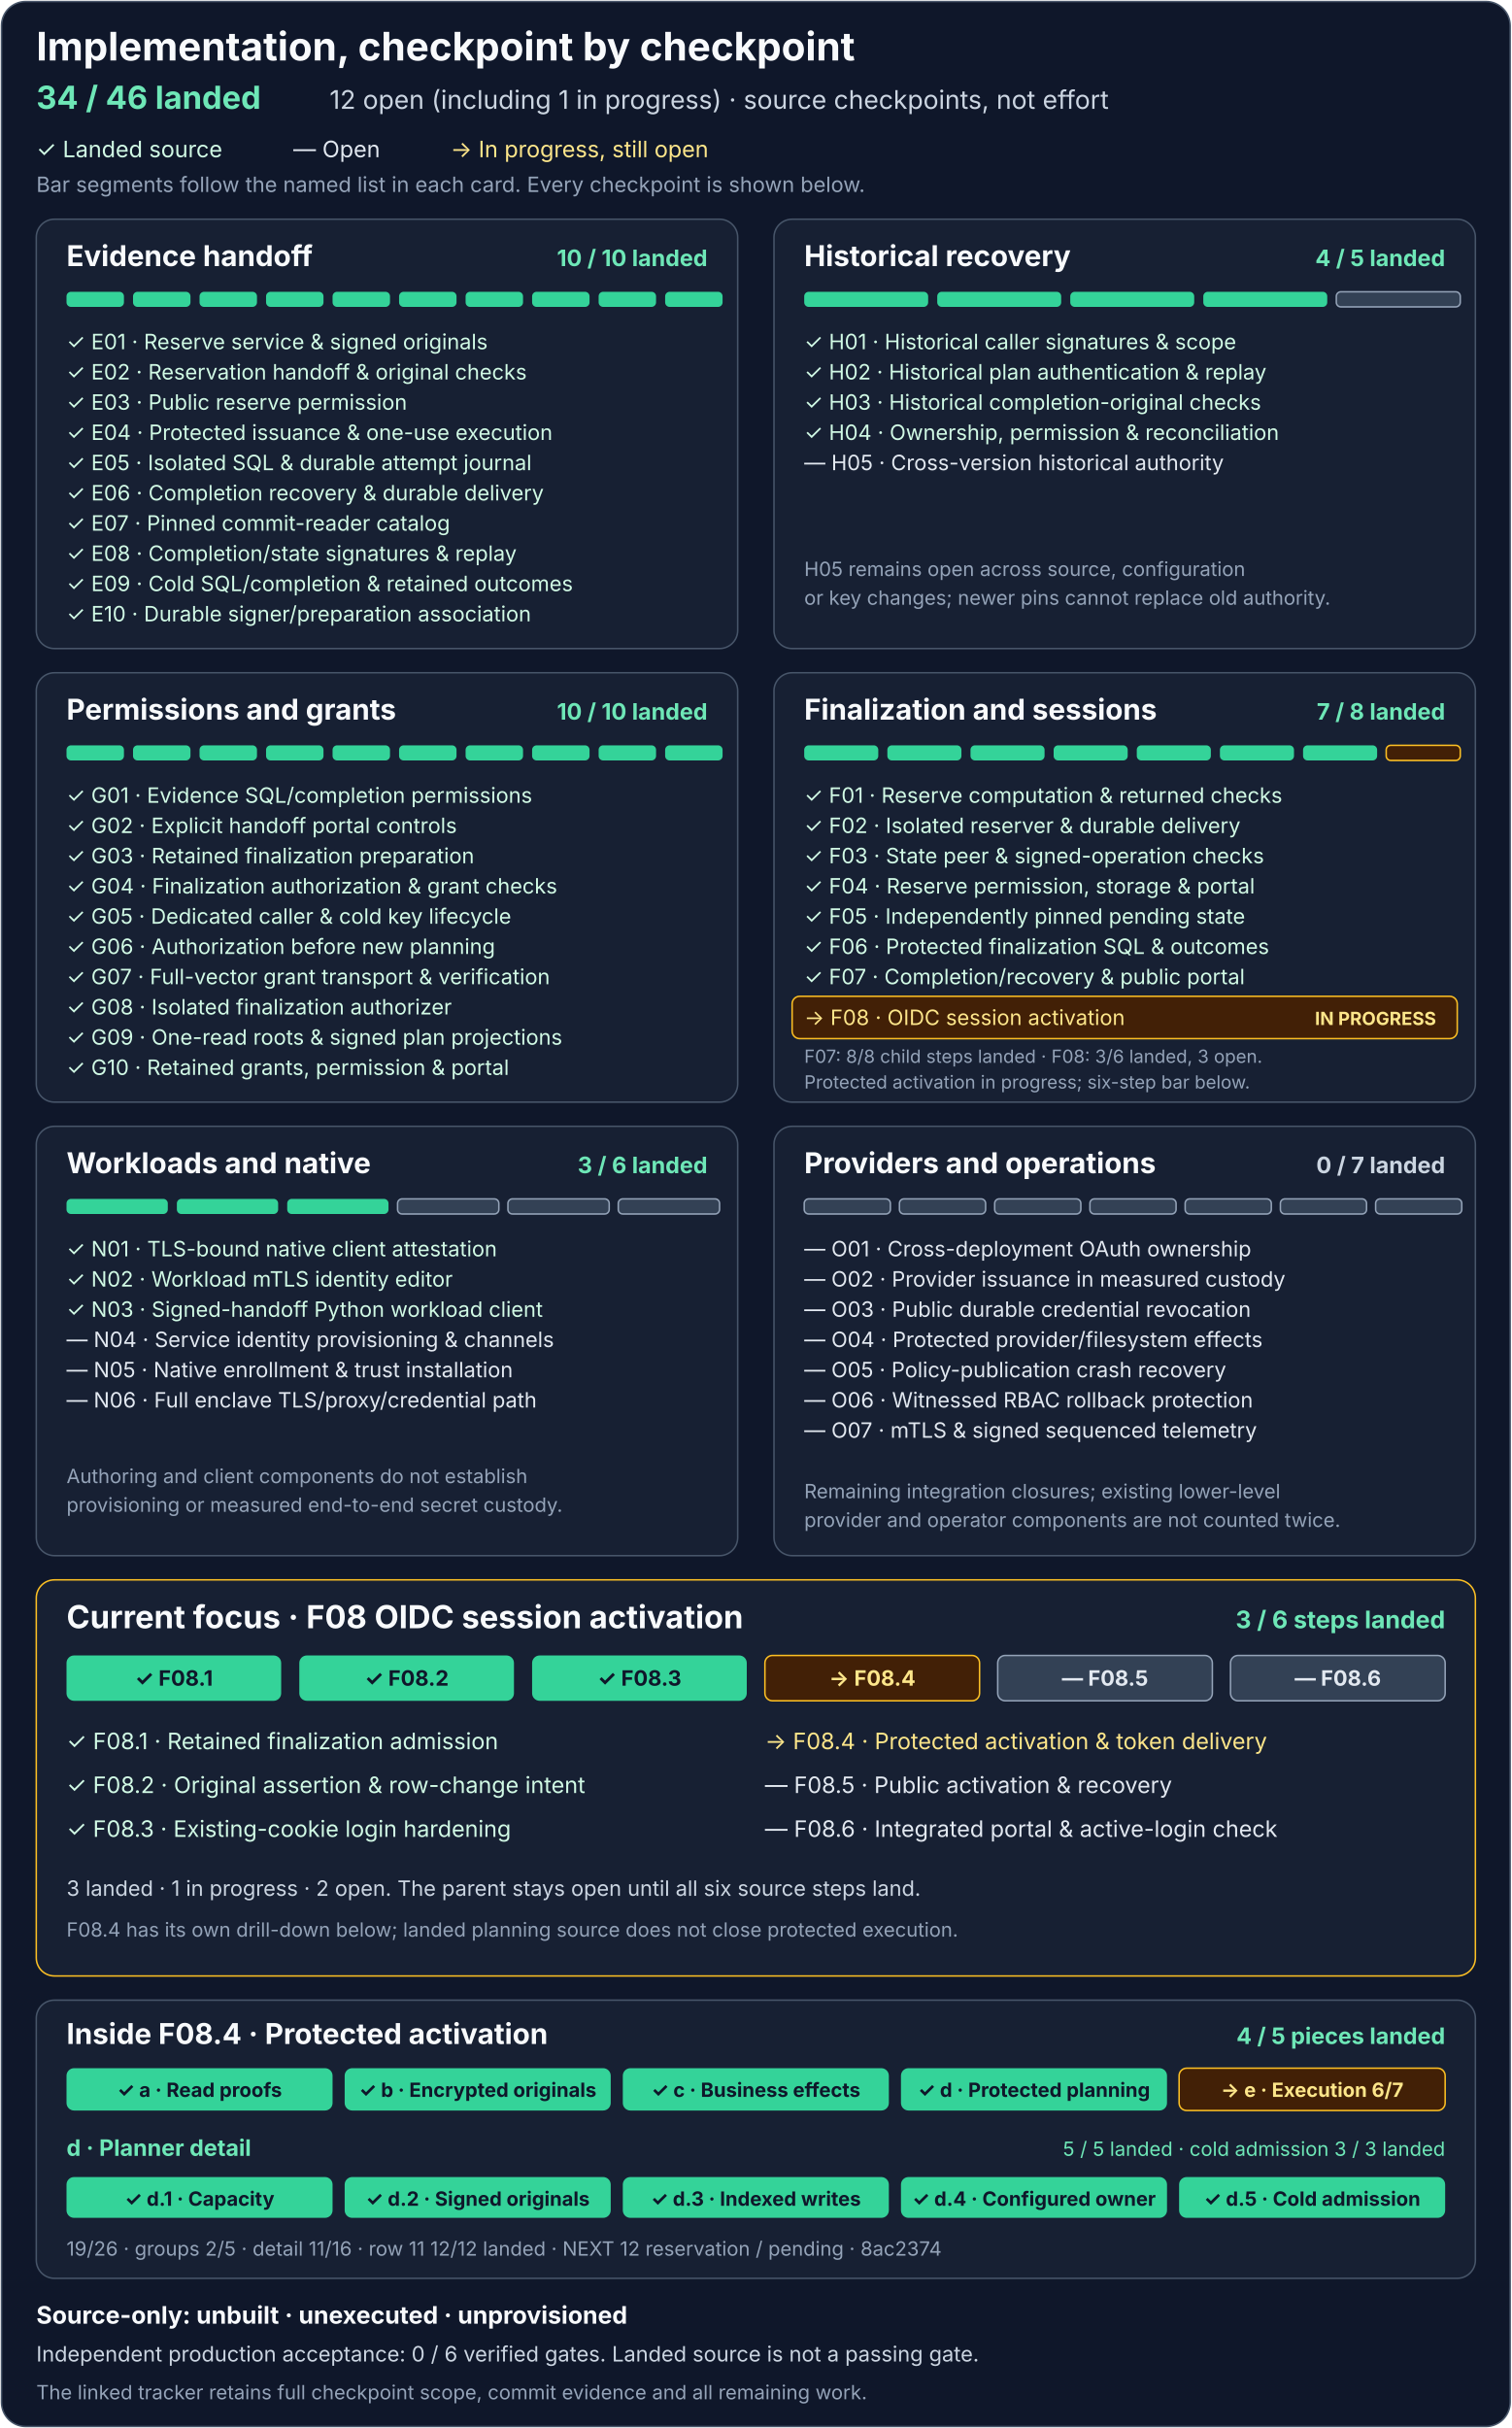
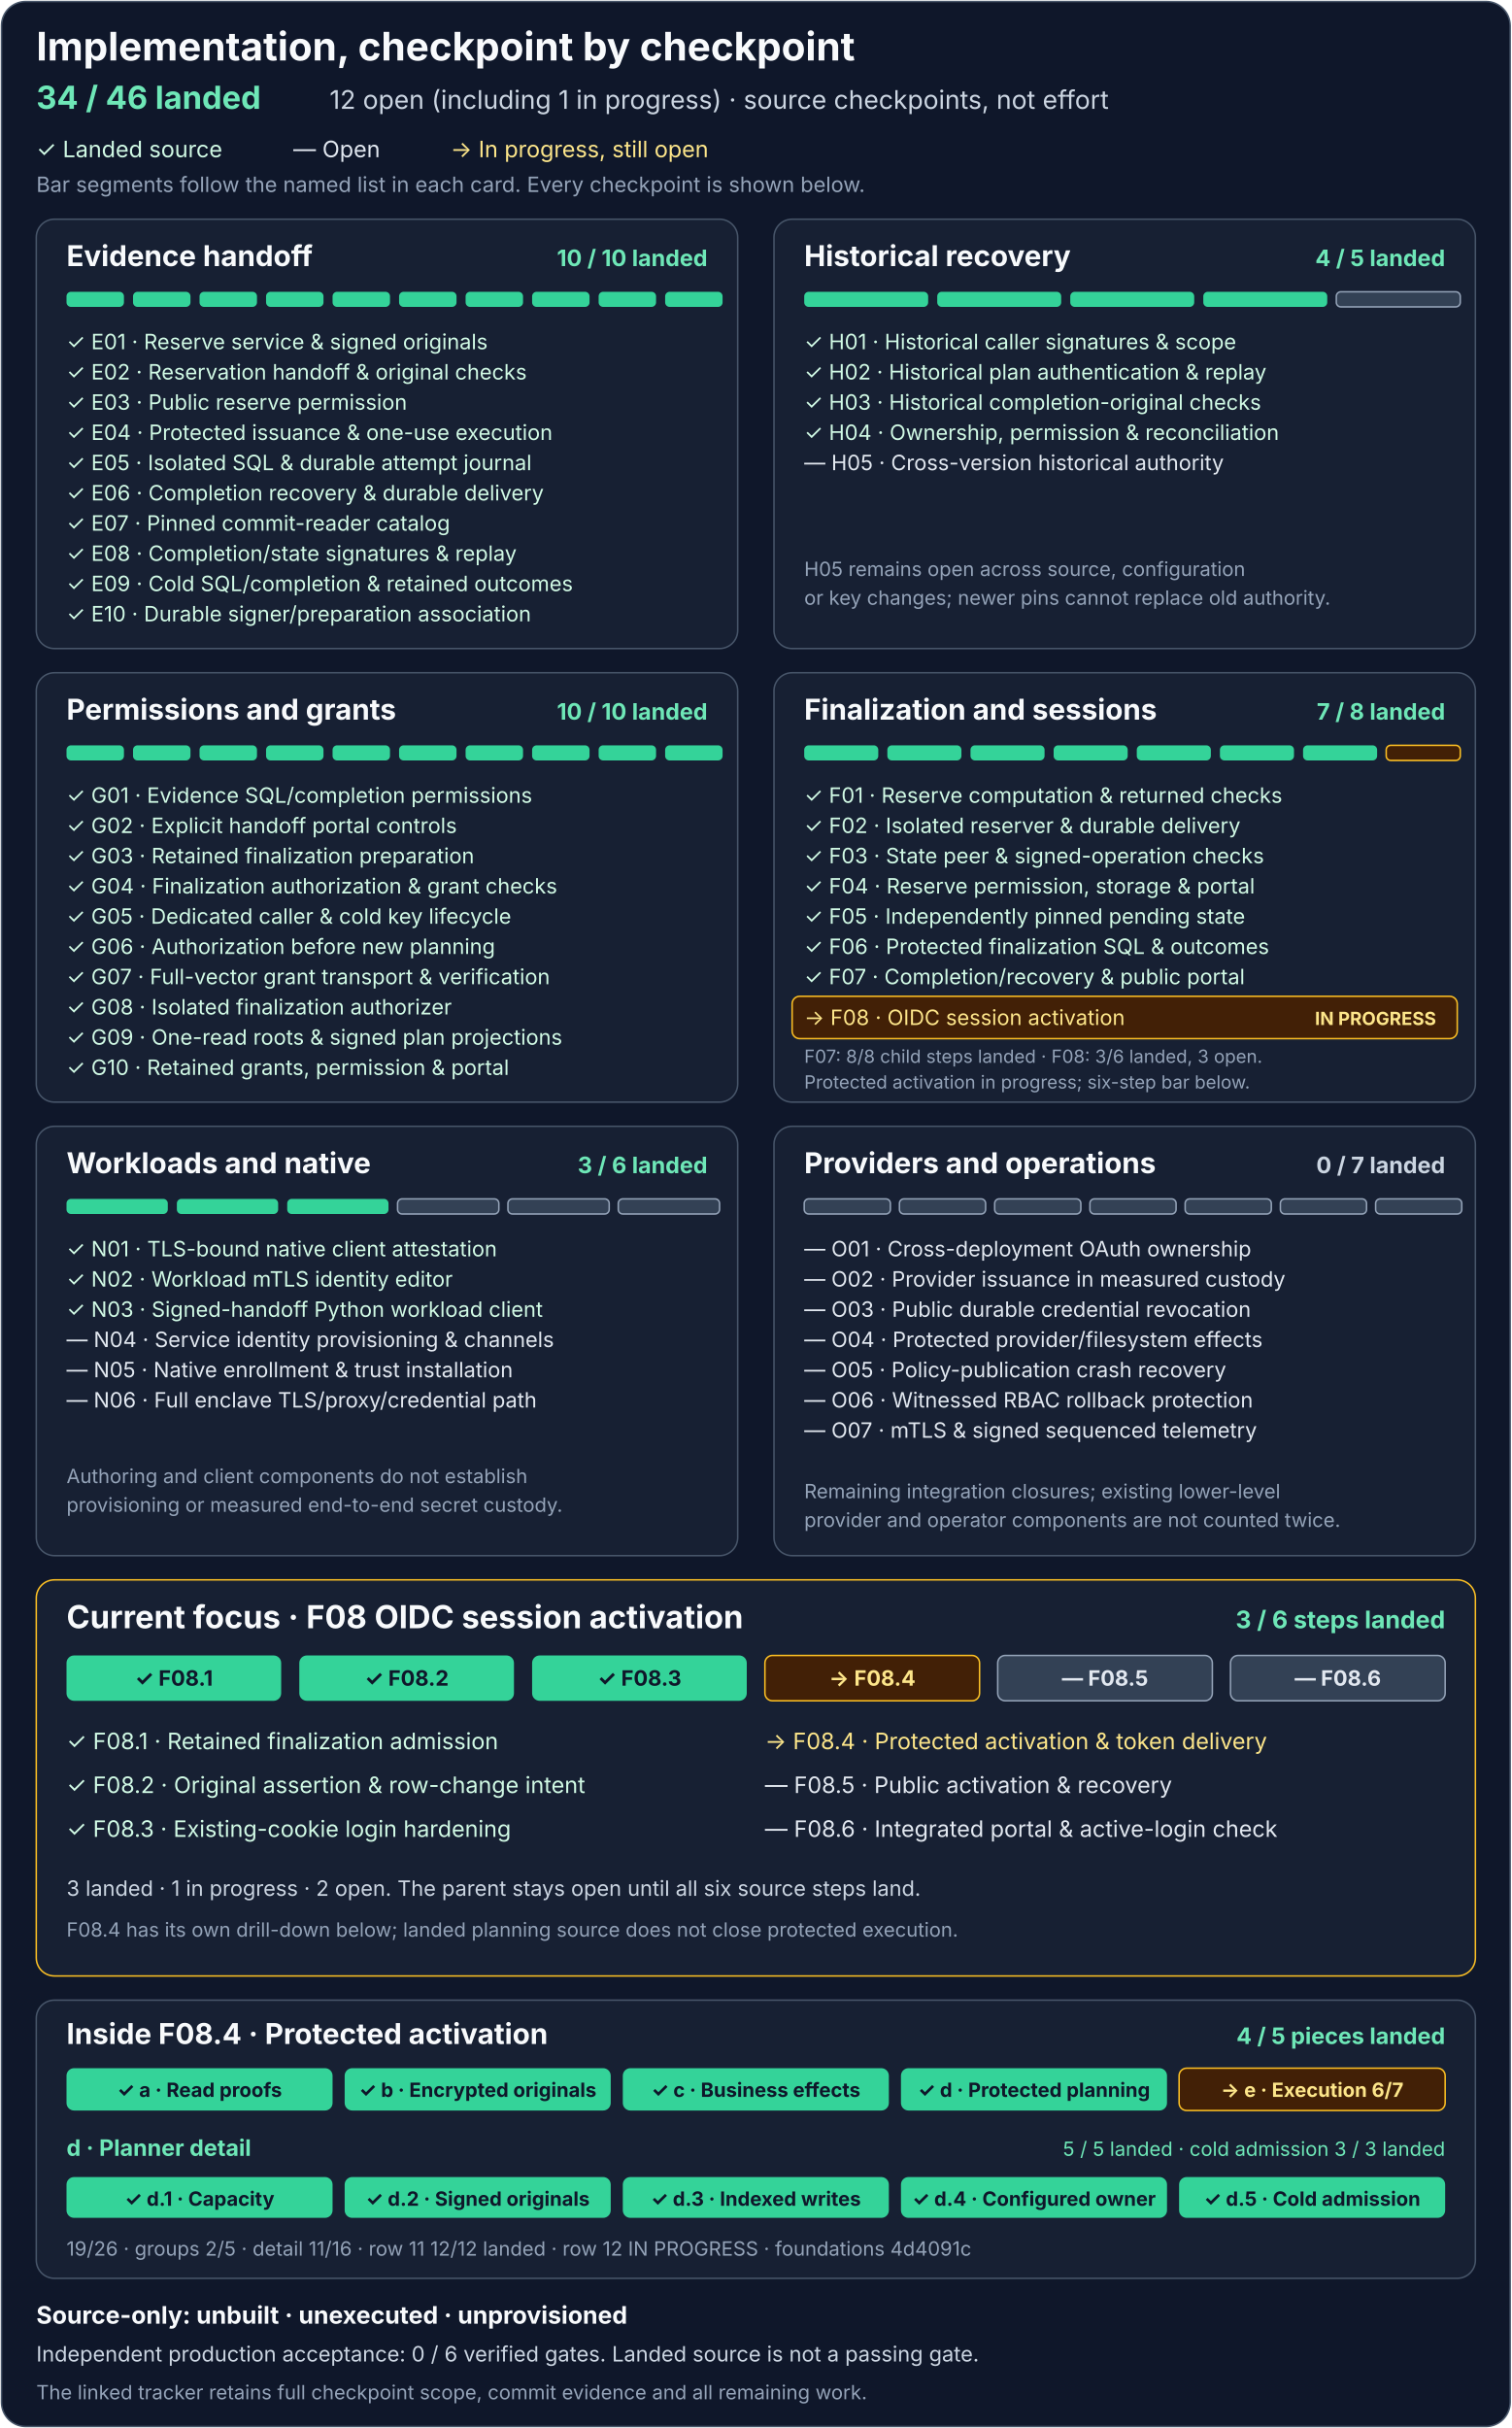
<svg xmlns="http://www.w3.org/2000/svg" width="1000" height="1606" viewBox="0 0 1000 1606" role="img" aria-labelledby="title description">
  <rect x="1" y="1" width="998" height="1604" rx="16" fill="#0f172a" stroke="#475569" />
  <g font-family="system-ui, -apple-system, Segoe UI, sans-serif">
    <text x="24" y="40" fill="#f8fafc" font-size="26" font-weight="700">Implementation, checkpoint by checkpoint</text>
    <text x="24" y="72" fill="#6ee7b7" font-size="21" font-weight="700">34 / 46 landed</text>
    <text x="218" y="72" fill="#cbd5e1" font-size="17">12 open (including 1 in progress) · source checkpoints, not effort</text>
    <text x="24" y="104" fill="#d1fae5" font-size="15">✓ Landed source</text>
    <text x="194" y="104" fill="#e2e8f0" font-size="15">— Open</text>
    <text x="298" y="104" fill="#fde68a" font-size="15">→ In progress, still open</text>
    <text x="24" y="127" fill="#94a3b8" font-size="14">Bar segments follow the named list in each card. Every checkpoint is shown below.</text>
    <g transform="translate(24 145)" aria-labelledby="e-title">
      <rect width="464" height="284" rx="12" fill="#172033" stroke="#475569" />
      <text id="e-title" x="20" y="31" fill="#f8fafc" font-size="19" font-weight="700">Evidence handoff</text>
      <text x="444" y="31" text-anchor="end" fill="#6ee7b7" font-size="15" font-weight="700">10 / 10 landed</text>
      <g fill="#34d399">
        <rect x="20" y="48" width="38" height="10" rx="3" />
        <rect x="64" y="48" width="38" height="10" rx="3" />
        <rect x="108" y="48" width="38" height="10" rx="3" />
        <rect x="152" y="48" width="38" height="10" rx="3" />
        <rect x="196" y="48" width="38" height="10" rx="3" />
        <rect x="240" y="48" width="38" height="10" rx="3" />
        <rect x="284" y="48" width="38" height="10" rx="3" />
        <rect x="328" y="48" width="38" height="10" rx="3" />
        <rect x="372" y="48" width="38" height="10" rx="3" />
        <rect x="416" y="48" width="38" height="10" rx="3" />
      </g>
      <g fill="#d1fae5" font-size="14">
        <text x="20" y="86">✓ E01 · Reserve service &amp; signed originals</text>
        <text x="20" y="106">✓ E02 · Reservation handoff &amp; original checks</text>
        <text x="20" y="126">✓ E03 · Public reserve permission</text>
        <text x="20" y="146">✓ E04 · Protected issuance &amp; one-use execution</text>
        <text x="20" y="166">✓ E05 · Isolated SQL &amp; durable attempt journal</text>
        <text x="20" y="186">✓ E06 · Completion recovery &amp; durable delivery</text>
        <text x="20" y="206">✓ E07 · Pinned commit-reader catalog</text>
        <text x="20" y="226">✓ E08 · Completion/state signatures &amp; replay</text>
        <text x="20" y="246">✓ E09 · Cold SQL/completion &amp; retained outcomes</text>
        <text x="20" y="266">✓ E10 · Durable signer/preparation association</text>
      </g>
    </g>
    <g transform="translate(512 145)" aria-labelledby="h-title">
      <rect width="464" height="284" rx="12" fill="#172033" stroke="#475569" />
      <text id="h-title" x="20" y="31" fill="#f8fafc" font-size="19" font-weight="700">Historical recovery</text>
      <text x="444" y="31" text-anchor="end" fill="#6ee7b7" font-size="15" font-weight="700">4 / 5 landed</text>
      <g fill="#34d399">
        <rect x="20" y="48" width="82" height="10" rx="3" />
        <rect x="108" y="48" width="82" height="10" rx="3" />
        <rect x="196" y="48" width="82" height="10" rx="3" />
        <rect x="284" y="48" width="82" height="10" rx="3" />
        <rect x="372" y="48" width="82" height="10" rx="3" fill="#334155" stroke="#94a3b8" />
      </g>
      <g fill="#d1fae5" font-size="14">
        <text x="20" y="86">✓ H01 · Historical caller signatures &amp; scope</text>
        <text x="20" y="106">✓ H02 · Historical plan authentication &amp; replay</text>
        <text x="20" y="126">✓ H03 · Historical completion-original checks</text>
        <text x="20" y="146">✓ H04 · Ownership, permission &amp; reconciliation</text>
      </g>
      <text x="20" y="166" fill="#e2e8f0" font-size="14">— H05 · Cross-version historical authority</text>
      <text x="20" y="236" fill="#94a3b8" font-size="13">H05 remains open across source, configuration</text>
      <text x="20" y="255" fill="#94a3b8" font-size="13">or key changes; newer pins cannot replace old authority.</text>
    </g>
    <g transform="translate(24 445)" aria-labelledby="g-title">
      <rect width="464" height="284" rx="12" fill="#172033" stroke="#475569" />
      <text id="g-title" x="20" y="31" fill="#f8fafc" font-size="19" font-weight="700">Permissions and grants</text>
      <text x="444" y="31" text-anchor="end" fill="#6ee7b7" font-size="15" font-weight="700">10 / 10 landed</text>
      <g fill="#34d399">
        <rect x="20" y="48" width="38" height="10" rx="3" />
        <rect x="64" y="48" width="38" height="10" rx="3" />
        <rect x="108" y="48" width="38" height="10" rx="3" />
        <rect x="152" y="48" width="38" height="10" rx="3" />
        <rect x="196" y="48" width="38" height="10" rx="3" />
        <rect x="240" y="48" width="38" height="10" rx="3" />
        <rect x="284" y="48" width="38" height="10" rx="3" />
        <rect x="328" y="48" width="38" height="10" rx="3" />
        <rect x="372" y="48" width="38" height="10" rx="3" />
        <rect x="416" y="48" width="38" height="10" rx="3" />
      </g>
      <g fill="#d1fae5" font-size="14">
        <text x="20" y="86">✓ G01 · Evidence SQL/completion permissions</text>
        <text x="20" y="106">✓ G02 · Explicit handoff portal controls</text>
        <text x="20" y="126">✓ G03 · Retained finalization preparation</text>
        <text x="20" y="146">✓ G04 · Finalization authorization &amp; grant checks</text>
        <text x="20" y="166">✓ G05 · Dedicated caller &amp; cold key lifecycle</text>
        <text x="20" y="186">✓ G06 · Authorization before new planning</text>
        <text x="20" y="206">✓ G07 · Full-vector grant transport &amp; verification</text>
        <text x="20" y="226">✓ G08 · Isolated finalization authorizer</text>
        <text x="20" y="246">✓ G09 · One-read roots &amp; signed plan projections</text>
        <text x="20" y="266">✓ G10 · Retained grants, permission &amp; portal</text>
      </g>
    </g>
    <g transform="translate(512 445)" aria-labelledby="f-title">
      <rect width="464" height="284" rx="12" fill="#172033" stroke="#475569" />
      <text id="f-title" x="20" y="31" fill="#f8fafc" font-size="19" font-weight="700">Finalization and sessions</text>
      <text x="444" y="31" text-anchor="end" fill="#6ee7b7" font-size="15" font-weight="700">7 / 8 landed</text>
      <g fill="#34d399">
        <rect x="20" y="48" width="49" height="10" rx="3" />
        <rect x="75" y="48" width="49" height="10" rx="3" />
        <rect x="130" y="48" width="49" height="10" rx="3" />
        <rect x="185" y="48" width="49" height="10" rx="3" />
        <rect x="240" y="48" width="49" height="10" rx="3" />
        <rect x="295" y="48" width="49" height="10" rx="3" />
        <rect x="350" y="48" width="49" height="10" rx="3" />
        <rect x="405" y="48" width="49" height="10" rx="3" fill="#422006" stroke="#fbbf24" />
      </g>
      <g fill="#d1fae5" font-size="14">
        <text x="20" y="86">✓ F01 · Reserve computation &amp; returned checks</text>
        <text x="20" y="106">✓ F02 · Isolated reserver &amp; durable delivery</text>
        <text x="20" y="126">✓ F03 · State peer &amp; signed-operation checks</text>
        <text x="20" y="146">✓ F04 · Reserve permission, storage &amp; portal</text>
        <text x="20" y="166">✓ F05 · Independently pinned pending state</text>
        <text x="20" y="186">✓ F06 · Protected finalization SQL &amp; outcomes</text>
        <text x="20" y="206">✓ F07 · Completion/recovery &amp; public portal</text>
      </g>
      <rect x="12" y="214" width="440" height="28" rx="5" fill="#422006" stroke="#fbbf24" />
      <text x="20" y="233" fill="#fde68a" font-size="14">→ F08 · OIDC session activation</text>
      <text x="438" y="233" text-anchor="end" fill="#fde68a" font-size="12" font-weight="700">IN PROGRESS</text>
      <text x="20" y="258" fill="#94a3b8" font-size="12">F07: 8/8 child steps landed · F08: 3/6 landed, 3 open.</text>
      <text x="20" y="275" fill="#94a3b8" font-size="12">Protected activation in progress; six-step bar below.</text>
    </g>
    <g transform="translate(24 745)" aria-labelledby="n-title">
      <rect width="464" height="284" rx="12" fill="#172033" stroke="#475569" />
      <text id="n-title" x="20" y="31" fill="#f8fafc" font-size="19" font-weight="700">Workloads and native</text>
      <text x="444" y="31" text-anchor="end" fill="#6ee7b7" font-size="15" font-weight="700">3 / 6 landed</text>
      <g>
        <rect x="20" y="48" width="67" height="10" rx="3" fill="#34d399" />
        <rect x="93" y="48" width="67" height="10" rx="3" fill="#34d399" />
        <rect x="166" y="48" width="67" height="10" rx="3" fill="#34d399" />
        <rect x="239" y="48" width="67" height="10" rx="3" fill="#334155" stroke="#94a3b8" />
        <rect x="312" y="48" width="67" height="10" rx="3" fill="#334155" stroke="#94a3b8" />
        <rect x="385" y="48" width="67" height="10" rx="3" fill="#334155" stroke="#94a3b8" />
      </g>
      <g fill="#d1fae5" font-size="14">
        <text x="20" y="86">✓ N01 · TLS-bound native client attestation</text>
        <text x="20" y="106">✓ N02 · Workload mTLS identity editor</text>
        <text x="20" y="126">✓ N03 · Signed-handoff Python workload client</text>
      </g>
      <g fill="#e2e8f0" font-size="14">
        <text x="20" y="146">— N04 · Service identity provisioning &amp; channels</text>
        <text x="20" y="166">— N05 · Native enrollment &amp; trust installation</text>
        <text x="20" y="186">— N06 · Full enclave TLS/proxy/credential path</text>
      </g>
      <text x="20" y="236" fill="#94a3b8" font-size="13">Authoring and client components do not establish</text>
      <text x="20" y="255" fill="#94a3b8" font-size="13">provisioning or measured end-to-end secret custody.</text>
    </g>
    <g transform="translate(512 745)" aria-labelledby="o-title">
      <rect width="464" height="284" rx="12" fill="#172033" stroke="#475569" />
      <text id="o-title" x="20" y="31" fill="#f8fafc" font-size="19" font-weight="700">Providers and operations</text>
      <text x="444" y="31" text-anchor="end" fill="#cbd5e1" font-size="15" font-weight="700">0 / 7 landed</text>
      <g fill="#334155" stroke="#94a3b8">
        <rect x="20" y="48" width="57" height="10" rx="3" />
        <rect x="83" y="48" width="57" height="10" rx="3" />
        <rect x="146" y="48" width="57" height="10" rx="3" />
        <rect x="209" y="48" width="57" height="10" rx="3" />
        <rect x="272" y="48" width="57" height="10" rx="3" />
        <rect x="335" y="48" width="57" height="10" rx="3" />
        <rect x="398" y="48" width="57" height="10" rx="3" />
      </g>
      <g fill="#e2e8f0" font-size="14">
        <text x="20" y="86">— O01 · Cross-deployment OAuth ownership</text>
        <text x="20" y="106">— O02 · Provider issuance in measured custody</text>
        <text x="20" y="126">— O03 · Public durable credential revocation</text>
        <text x="20" y="146">— O04 · Protected provider/filesystem effects</text>
        <text x="20" y="166">— O05 · Policy-publication crash recovery</text>
        <text x="20" y="186">— O06 · Witnessed RBAC rollback protection</text>
        <text x="20" y="206">— O07 · mTLS &amp; signed sequenced telemetry</text>
      </g>
      <text x="20" y="246" fill="#94a3b8" font-size="13">Remaining integration closures; existing lower-level</text>
      <text x="20" y="265" fill="#94a3b8" font-size="13">provider and operator components are not counted twice.</text>
    </g>
    <g transform="translate(24 1045)" aria-labelledby="f08-title">
      <rect width="952" height="262" rx="12" fill="#172033" stroke="#fbbf24" />
      <text id="f08-title" x="20" y="32" fill="#f8fafc" font-size="21" font-weight="700">Current focus · F08 OIDC session activation</text>
      <text x="932" y="32" text-anchor="end" fill="#6ee7b7" font-size="16" font-weight="700">3 / 6 steps landed</text>
      <g>
        <rect x="20" y="50" width="142" height="30" rx="5" fill="#34d399" />
        <rect x="174" y="50" width="142" height="30" rx="5" fill="#34d399" />
        <rect x="328" y="50" width="142" height="30" rx="5" fill="#34d399" />
        <rect x="482" y="50" width="142" height="30" rx="5" fill="#422006" stroke="#fbbf24" />
        <rect x="636" y="50" width="142" height="30" rx="5" fill="#334155" stroke="#94a3b8" />
        <rect x="790" y="50" width="142" height="30" rx="5" fill="#334155" stroke="#94a3b8" />
      </g>
      <g text-anchor="middle" font-size="14" font-weight="700">
        <text x="91" y="70" fill="#0f172a">✓ F08.1</text>
        <text x="245" y="70" fill="#0f172a">✓ F08.2</text>
        <text x="399" y="70" fill="#0f172a">✓ F08.3</text>
        <text x="553" y="70" fill="#fde68a">→ F08.4</text>
        <text x="707" y="70" fill="#e2e8f0">— F08.5</text>
        <text x="861" y="70" fill="#e2e8f0">— F08.6</text>
      </g>
      <g font-size="15">
        <text x="20" y="112" fill="#d1fae5">✓ F08.1 · Retained finalization admission</text>
        <text x="20" y="141" fill="#d1fae5">✓ F08.2 · Original assertion &amp; row-change intent</text>
        <text x="20" y="170" fill="#d1fae5">✓ F08.3 · Existing-cookie login hardening</text>
        <text x="482" y="112" fill="#fde68a">→ F08.4 · Protected activation &amp; token delivery</text>
        <text x="482" y="141" fill="#e2e8f0">— F08.5 · Public activation &amp; recovery</text>
        <text x="482" y="170" fill="#e2e8f0">— F08.6 · Integrated portal &amp; active-login check</text>
      </g>
      <text x="20" y="209" fill="#cbd5e1" font-size="14">3 landed · 1 in progress · 2 open. The parent stays open until all six source steps land.</text>
      <text x="20" y="236" fill="#94a3b8" font-size="13">F08.4 has its own drill-down below; landed planning source does not close protected execution.</text>
    </g>
    <g transform="translate(24 1323)" aria-labelledby="f084-title">
      <rect width="952" height="184" rx="12" fill="#172033" stroke="#475569" />
      <text id="f084-title" x="20" y="29" fill="#f8fafc" font-size="19" font-weight="700">Inside F08.4 · Protected activation</text>
      <text x="932" y="29" text-anchor="end" fill="#6ee7b7" font-size="15" font-weight="700">4 / 5 pieces landed</text>
      <g>
        <rect x="20" y="45" width="176" height="28" rx="5" fill="#34d399" />
        <rect x="204" y="45" width="176" height="28" rx="5" fill="#34d399" />
        <rect x="388" y="45" width="176" height="28" rx="5" fill="#34d399" />
        <rect x="572" y="45" width="176" height="28" rx="5" fill="#34d399" />
        <rect x="756" y="45" width="176" height="28" rx="5" fill="#422006" stroke="#fbbf24" />
      </g>
      <g text-anchor="middle" font-size="13" font-weight="700">
        <text x="108" y="64" fill="#0f172a">✓ a · Read proofs</text>
        <text x="292" y="64" fill="#0f172a">✓ b · Encrypted originals</text>
        <text x="476" y="64" fill="#0f172a">✓ c · Business effects</text>
        <text x="660" y="64" fill="#0f172a">✓ d · Protected planning</text>
        <text x="844" y="64" fill="#fde68a">→ e · Execution 6/7</text>
      </g>
      <text x="20" y="103" fill="#6ee7b7" font-size="15" font-weight="700">d · Planner detail</text>
      <text x="932" y="103" text-anchor="end" fill="#6ee7b7" font-size="13">5 / 5 landed · cold admission 3 / 3 landed</text>
      <g>
        <rect x="20" y="117" width="176" height="27" rx="5" fill="#34d399" />
        <rect x="204" y="117" width="176" height="27" rx="5" fill="#34d399" />
        <rect x="388" y="117" width="176" height="27" rx="5" fill="#34d399" />
        <rect x="572" y="117" width="176" height="27" rx="5" fill="#34d399" />
        <rect x="756" y="117" width="176" height="27" rx="5" fill="#34d399" />
      </g>
      <g text-anchor="middle" font-size="13" font-weight="700">
        <text x="108" y="136" fill="#0f172a">✓ d.1 · Capacity</text>
        <text x="292" y="136" fill="#0f172a">✓ d.2 · Signed originals</text>
        <text x="476" y="136" fill="#0f172a">✓ d.3 · Indexed writes</text>
        <text x="660" y="136" fill="#0f172a">✓ d.4 · Configured owner</text>
        <text x="844" y="136" fill="#0f172a">✓ d.5 · Cold admission</text>
      </g>
-       <text x="20" y="169" fill="#94a3b8" font-size="13">19/26 · groups 2/5 · detail 11/16 · row 11 12/12 landed · NEXT 12 reservation / pending · 8ac2374</text>
+       <text x="20" y="169" fill="#94a3b8" font-size="13">19/26 · groups 2/5 · detail 11/16 · row 11 12/12 landed · row 12 IN PROGRESS · foundations 4d4091c</text>
    </g>
    <text x="24" y="1537" fill="#f8fafc" font-size="16" font-weight="700">Source-only: unbuilt · unexecuted · unprovisioned</text>
    <text x="24" y="1562" fill="#cbd5e1" font-size="14">Independent production acceptance: 0 / 6 verified gates. Landed source is not a passing gate.</text>
    <text x="24" y="1587" fill="#94a3b8" font-size="13">The linked tracker retains full checkpoint scope, commit evidence and all remaining work.</text>
  </g>
</svg>
